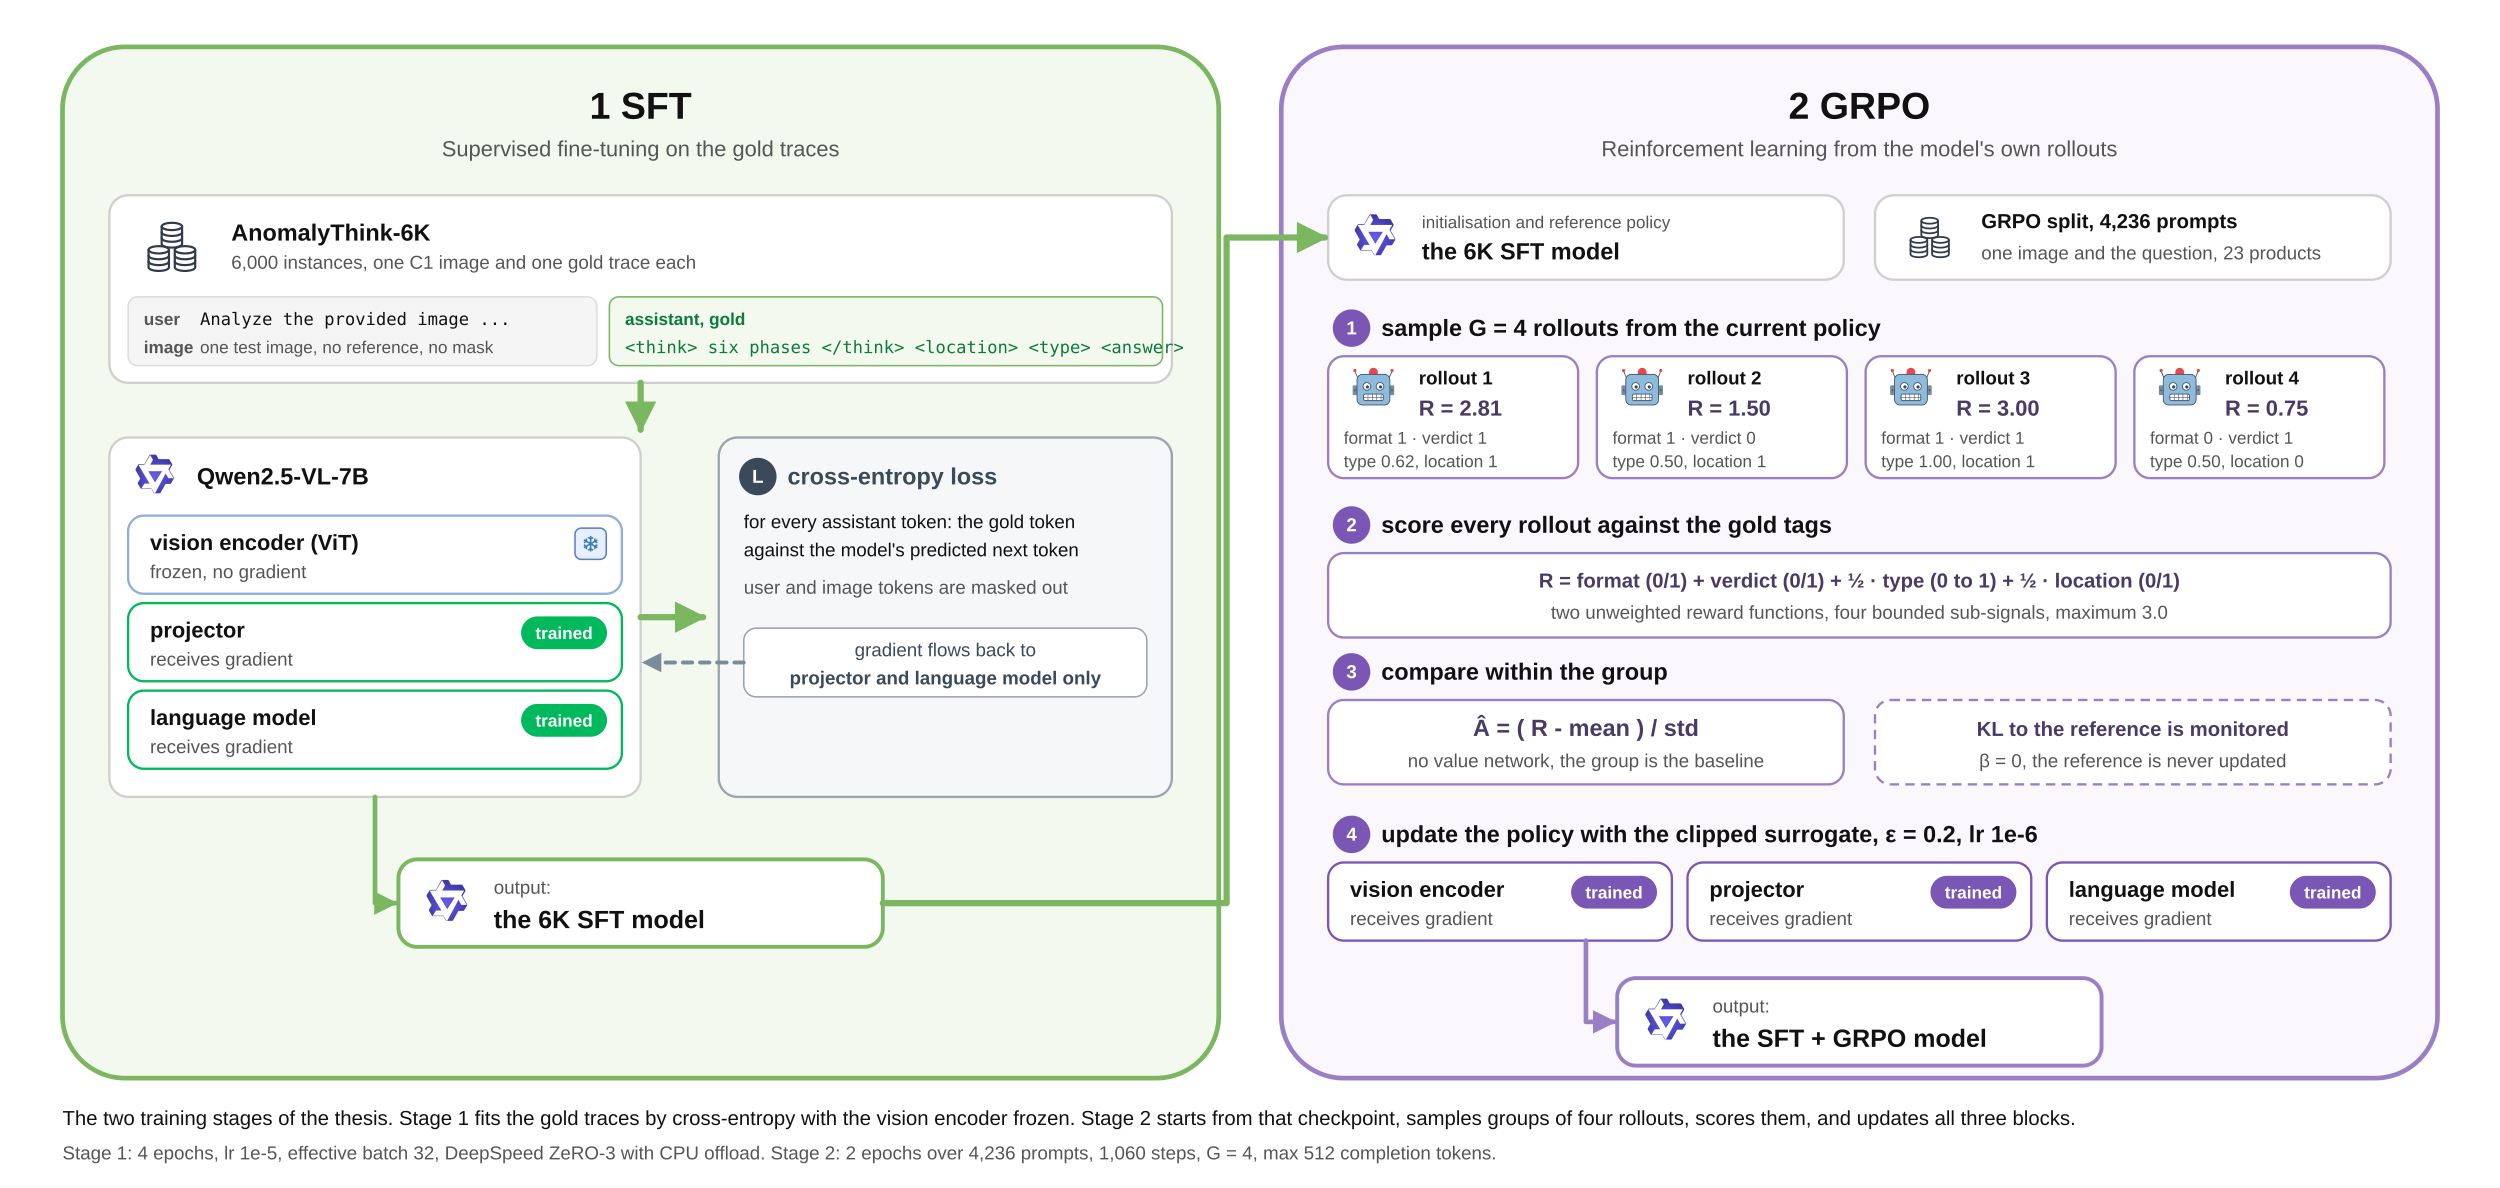
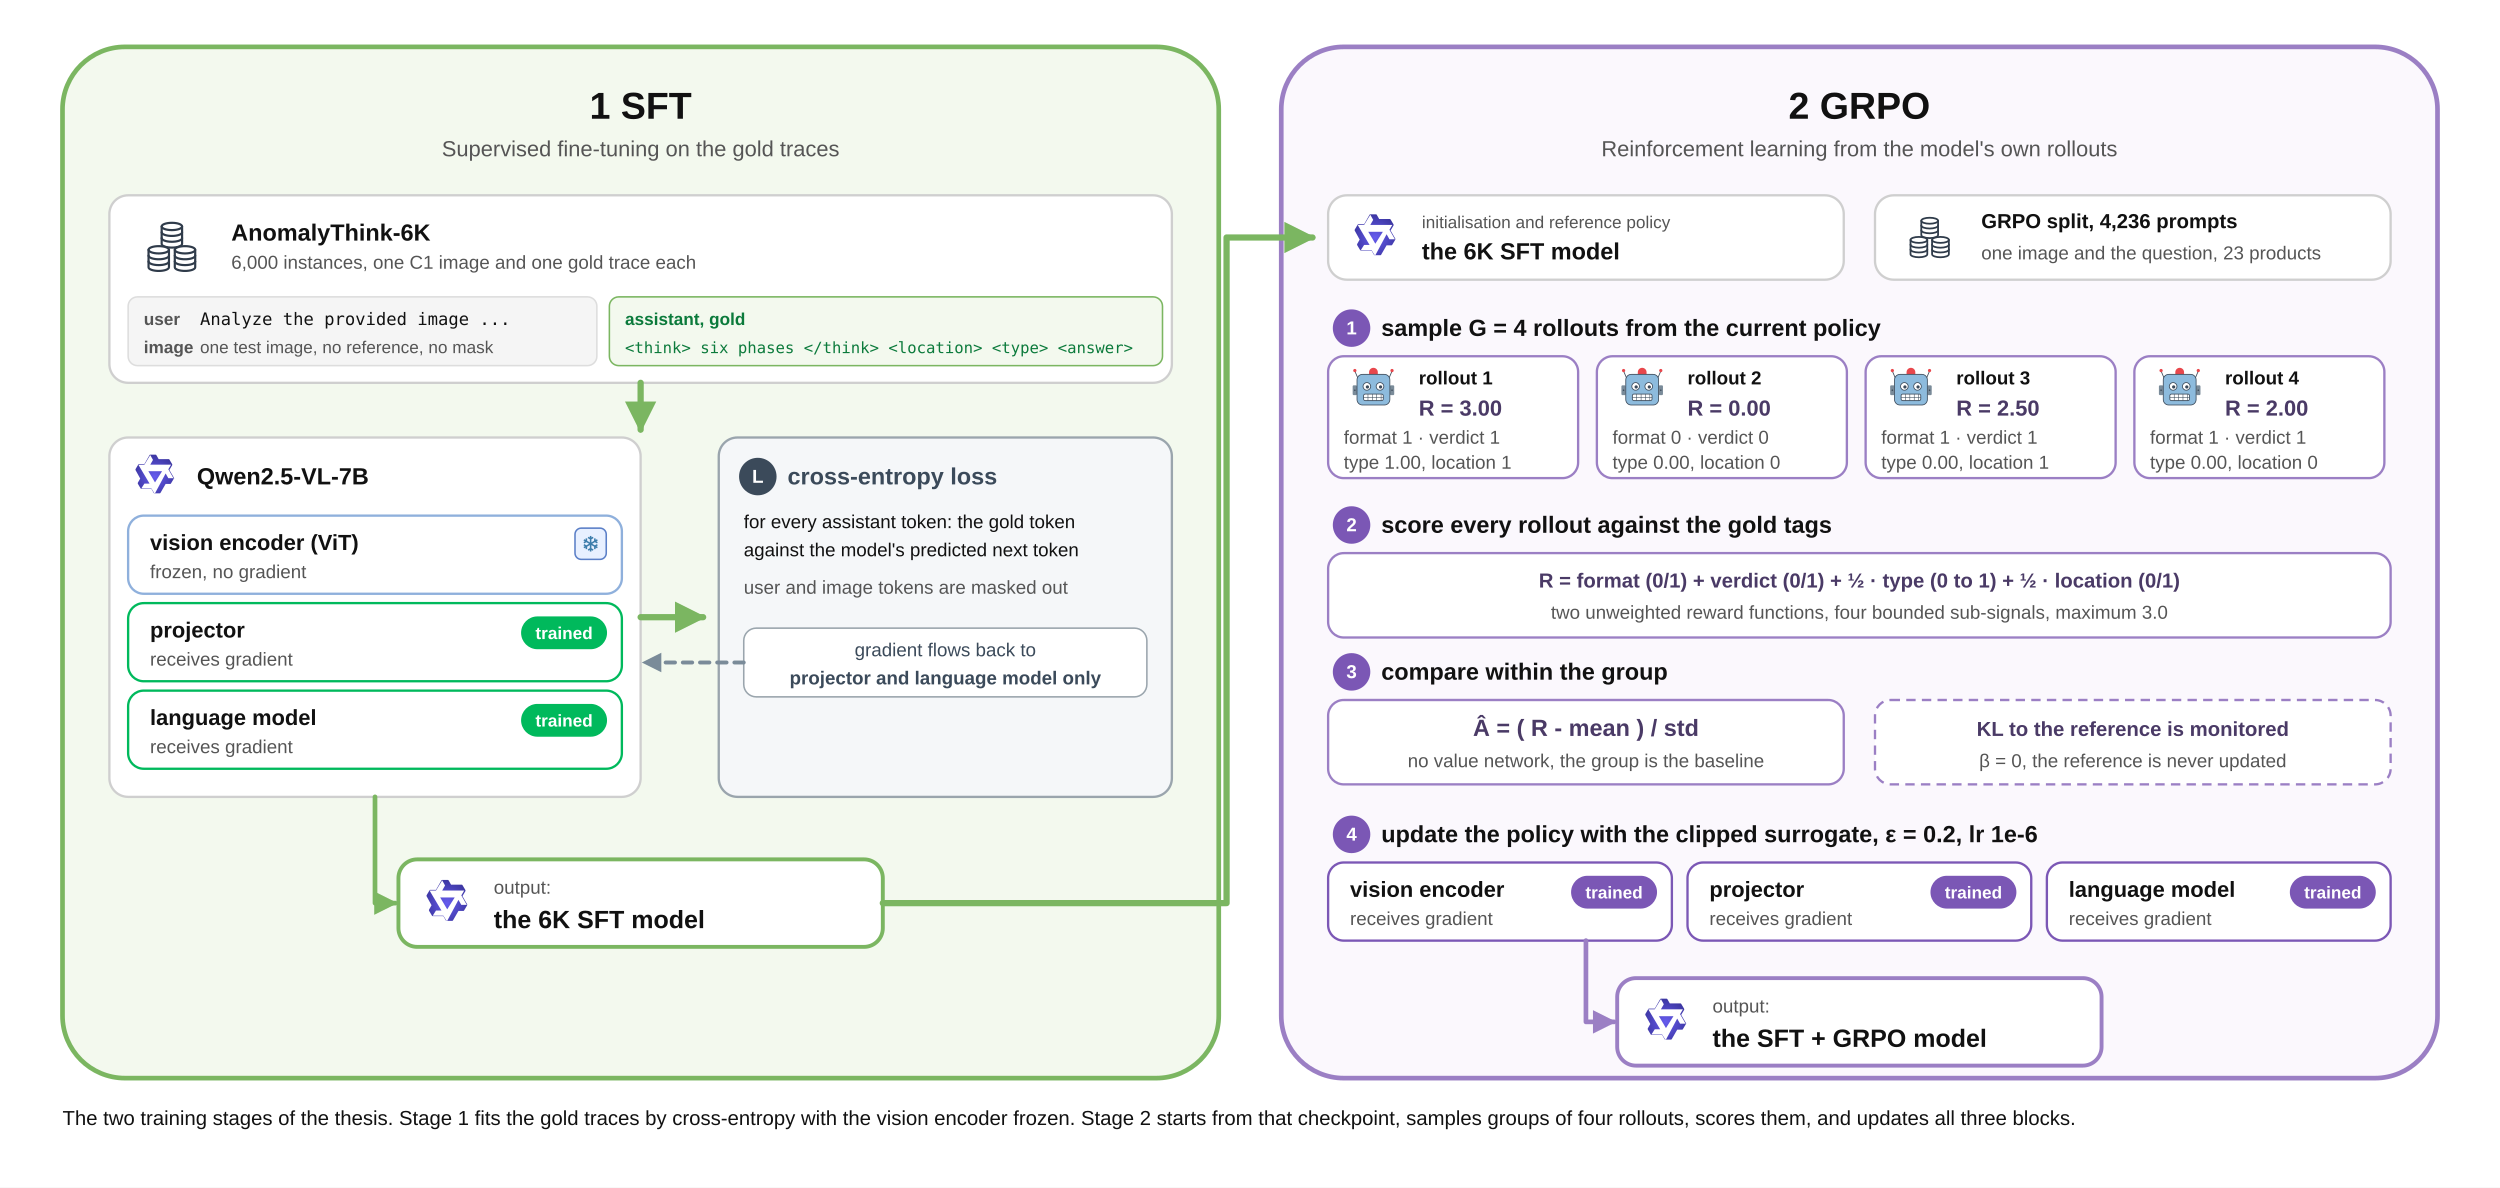
<svg xmlns="http://www.w3.org/2000/svg" width="1600" height="760" viewBox="0 0 1600 760" font-family="Verdana, Geneva, Arial, sans-serif">
  <defs>
    <symbol id="snow" viewBox="0 0 12 12">
      <path style="fill:none;stroke:#3d7dab;stroke-width:1;stroke-linecap:butt;stroke-linejoin:miter;stroke-miterlimit:10;stroke-dasharray:none;stroke-opacity:1" d="m10.33 5.377-1.625-.939V2.562M1.67 6.623l1.625.939v1.876m4.33-7.5L6 2.877l-1.625-.939m0 8.124L6 9.123l1.625.939M10.33 3.5l-1.625.938L1.67 8.5m1.625-5.938v1.876l-1.625.939m7.035 4.061V7.562l1.625-.939M6 1v10M1.67 3.5l1.625.938L10.33 8.5" />
    </symbol>
    <symbol id="gemini" viewBox="0 0 65 65">
      <mask id="gem1_maskme" style="mask-type:alpha" maskUnits="userSpaceOnUse" x="0" y="0" width="65" height="65">
        <path d="M32.447 0c.68 0 1.273.465 1.439 1.125a38.904 38.904 0 001.999 5.905c2.152 5 5.105 9.376 8.854 13.125 3.751 3.75 8.126 6.703 13.125 8.855a38.98 38.98 0 005.906 1.999c.66.166 1.124.758 1.124 1.438 0 .68-.464 1.273-1.125 1.439a38.902 38.902 0 00-5.905 1.999c-5 2.152-9.375 5.105-13.125 8.854-3.749 3.751-6.702 8.126-8.854 13.125a38.973 38.973 0 00-2 5.906 1.485 1.485 0 01-1.438 1.124c-.68 0-1.272-.464-1.438-1.125a38.913 38.913 0 00-2-5.905c-2.151-5-5.103-9.375-8.854-13.125-3.75-3.749-8.125-6.702-13.125-8.854a38.973 38.973 0 00-5.905-2A1.485 1.485 0 010 32.448c0-.68.465-1.272 1.125-1.438a38.903 38.903 0 005.905-2c5-2.151 9.376-5.104 13.125-8.854 3.75-3.749 6.703-8.125 8.855-13.125a38.972 38.972 0 001.999-5.905A1.485 1.485 0 0132.447 0z" fill="#000" />
        <path d="M32.447 0c.68 0 1.273.465 1.439 1.125a38.904 38.904 0 001.999 5.905c2.152 5 5.105 9.376 8.854 13.125 3.751 3.75 8.126 6.703 13.125 8.855a38.98 38.98 0 005.906 1.999c.66.166 1.124.758 1.124 1.438 0 .68-.464 1.273-1.125 1.439a38.902 38.902 0 00-5.905 1.999c-5 2.152-9.375 5.105-13.125 8.854-3.749 3.751-6.702 8.126-8.854 13.125a38.973 38.973 0 00-2 5.906 1.485 1.485 0 01-1.438 1.124c-.68 0-1.272-.464-1.438-1.125a38.913 38.913 0 00-2-5.905c-2.151-5-5.103-9.375-8.854-13.125-3.75-3.749-8.125-6.702-13.125-8.854a38.973 38.973 0 00-5.905-2A1.485 1.485 0 010 32.448c0-.68.465-1.272 1.125-1.438a38.903 38.903 0 005.905-2c5-2.151 9.376-5.104 13.125-8.854 3.75-3.749 6.703-8.125 8.855-13.125a38.972 38.972 0 001.999-5.905A1.485 1.485 0 0132.447 0z" fill="url(#gem1_prefix__paint0_linear_2001_67)" />
      </mask>
      <g mask="url(#gem1_maskme)">
        <g filter="url(#gem1_prefix__filter0_f_2001_67)">
          <path d="M-5.859 50.734c7.498 2.663 16.116-2.33 19.249-11.152 3.133-8.821-.406-18.131-7.904-20.794-7.498-2.663-16.116 2.33-19.25 11.151-3.132 8.822.407 18.132 7.905 20.795z" fill="#FFE432" />
        </g>
        <g filter="url(#gem1_prefix__filter1_f_2001_67)">
          <path d="M27.433 21.649c10.3 0 18.651-8.535 18.651-19.062 0-10.528-8.35-19.062-18.651-19.062S8.78-7.94 8.78 2.587c0 10.527 8.35 19.062 18.652 19.062z" fill="#FC413D" />
        </g>
        <g filter="url(#gem1_prefix__filter2_f_2001_67)">
          <path d="M20.184 82.608c10.753-.525 18.918-12.244 18.237-26.174-.68-13.93-9.95-24.797-20.703-24.271C6.965 32.689-1.2 44.407-.519 58.337c.681 13.93 9.95 24.797 20.703 24.271z" fill="#00B95C" />
        </g>
        <g filter="url(#gem1_prefix__filter3_f_2001_67)">
          <path d="M20.184 82.608c10.753-.525 18.918-12.244 18.237-26.174-.68-13.93-9.95-24.797-20.703-24.271C6.965 32.689-1.2 44.407-.519 58.337c.681 13.93 9.95 24.797 20.703 24.271z" fill="#00B95C" />
        </g>
        <g filter="url(#gem1_prefix__filter4_f_2001_67)">
          <path d="M30.954 74.181c9.014-5.485 11.427-17.976 5.389-27.9-6.038-9.925-18.241-13.524-27.256-8.04-9.015 5.486-11.428 17.977-5.39 27.902 6.04 9.924 18.242 13.523 27.257 8.038z" fill="#00B95C" />
        </g>
        <g filter="url(#gem1_prefix__filter5_f_2001_67)">
          <path d="M67.391 42.993c10.132 0 18.346-7.91 18.346-17.666 0-9.757-8.214-17.667-18.346-17.667s-18.346 7.91-18.346 17.667c0 9.757 8.214 17.666 18.346 17.666z" fill="#3186FF" />
        </g>
        <g filter="url(#gem1_prefix__filter6_f_2001_67)">
          <path d="M-13.065 40.944c9.33 7.094 22.959 4.869 30.442-4.972 7.483-9.84 5.987-23.569-3.343-30.663C4.704-1.786-8.924.439-16.408 10.28c-7.483 9.84-5.986 23.57 3.343 30.664z" fill="#FBBC04" />
        </g>
        <g filter="url(#gem1_prefix__filter7_f_2001_67)">
          <path d="M34.74 51.43c11.135 7.656 25.896 5.524 32.968-4.764 7.073-10.287 3.779-24.832-7.357-32.488C49.215 6.52 34.455 8.654 27.382 18.94c-7.072 10.288-3.779 24.833 7.357 32.49z" fill="#3186FF" />
        </g>
        <g filter="url(#gem1_prefix__filter8_f_2001_67)">
          <path d="M54.984-2.336c2.833 3.852-.808 11.34-8.131 16.727-7.324 5.387-15.557 6.631-18.39 2.78-2.833-3.853.807-11.342 8.13-16.728 7.324-5.387 15.558-6.631 18.39-2.78z" fill="#749BFF" />
        </g>
        <g filter="url(#gem1_prefix__filter9_f_2001_67)">
          <path d="M31.727 16.104C43.053 5.598 46.94-8.626 40.41-15.666c-6.53-7.04-21.006-4.232-32.332 6.274s-15.214 24.73-8.683 31.77c6.53 7.04 21.006 4.232 32.332-6.274z" fill="#FC413D" />
        </g>
        <g filter="url(#gem1_prefix__filter10_f_2001_67)">
          <path d="M8.51 53.838c6.732 4.818 14.46 5.55 17.262 1.636 2.802-3.915-.384-10.994-7.116-15.812-6.731-4.818-14.46-5.55-17.261-1.636-2.802 3.915.383 10.994 7.115 15.812z" fill="#FFEE48" />
        </g>
      </g>
      <defs>
        <filter id="gem1_prefix__filter0_f_2001_67" x="-19.824" y="13.152" width="39.274" height="43.217" filterUnits="userSpaceOnUse" color-interpolation-filters="sRGB">
          <feFlood flood-opacity="0" result="BackgroundImageFix" />
          <feBlend in="SourceGraphic" in2="BackgroundImageFix" result="shape" />
          <feGaussianBlur stdDeviation="2.46" result="effect1_foregroundBlur_2001_67" />
        </filter>
        <filter id="gem1_prefix__filter1_f_2001_67" x="-15.001" y="-40.257" width="84.868" height="85.688" filterUnits="userSpaceOnUse" color-interpolation-filters="sRGB">
          <feFlood flood-opacity="0" result="BackgroundImageFix" />
          <feBlend in="SourceGraphic" in2="BackgroundImageFix" result="shape" />
          <feGaussianBlur stdDeviation="11.891" result="effect1_foregroundBlur_2001_67" />
        </filter>
        <filter id="gem1_prefix__filter2_f_2001_67" x="-20.776" y="11.927" width="79.454" height="90.916" filterUnits="userSpaceOnUse" color-interpolation-filters="sRGB">
          <feFlood flood-opacity="0" result="BackgroundImageFix" />
          <feBlend in="SourceGraphic" in2="BackgroundImageFix" result="shape" />
          <feGaussianBlur stdDeviation="10.109" result="effect1_foregroundBlur_2001_67" />
        </filter>
        <filter id="gem1_prefix__filter3_f_2001_67" x="-20.776" y="11.927" width="79.454" height="90.916" filterUnits="userSpaceOnUse" color-interpolation-filters="sRGB">
          <feFlood flood-opacity="0" result="BackgroundImageFix" />
          <feBlend in="SourceGraphic" in2="BackgroundImageFix" result="shape" />
          <feGaussianBlur stdDeviation="10.109" result="effect1_foregroundBlur_2001_67" />
        </filter>
        <filter id="gem1_prefix__filter4_f_2001_67" x="-19.845" y="15.459" width="79.731" height="81.505" filterUnits="userSpaceOnUse" color-interpolation-filters="sRGB">
          <feFlood flood-opacity="0" result="BackgroundImageFix" />
          <feBlend in="SourceGraphic" in2="BackgroundImageFix" result="shape" />
          <feGaussianBlur stdDeviation="10.109" result="effect1_foregroundBlur_2001_67" />
        </filter>
        <filter id="gem1_prefix__filter5_f_2001_67" x="29.832" y="-11.552" width="75.117" height="73.758" filterUnits="userSpaceOnUse" color-interpolation-filters="sRGB">
          <feFlood flood-opacity="0" result="BackgroundImageFix" />
          <feBlend in="SourceGraphic" in2="BackgroundImageFix" result="shape" />
          <feGaussianBlur stdDeviation="9.606" result="effect1_foregroundBlur_2001_67" />
        </filter>
        <filter id="gem1_prefix__filter6_f_2001_67" x="-38.583" y="-16.253" width="78.135" height="78.758" filterUnits="userSpaceOnUse" color-interpolation-filters="sRGB">
          <feFlood flood-opacity="0" result="BackgroundImageFix" />
          <feBlend in="SourceGraphic" in2="BackgroundImageFix" result="shape" />
          <feGaussianBlur stdDeviation="8.706" result="effect1_foregroundBlur_2001_67" />
        </filter>
        <filter id="gem1_prefix__filter7_f_2001_67" x="8.107" y="-5.966" width="78.877" height="77.539" filterUnits="userSpaceOnUse" color-interpolation-filters="sRGB">
          <feFlood flood-opacity="0" result="BackgroundImageFix" />
          <feBlend in="SourceGraphic" in2="BackgroundImageFix" result="shape" />
          <feGaussianBlur stdDeviation="7.775" result="effect1_foregroundBlur_2001_67" />
        </filter>
        <filter id="gem1_prefix__filter8_f_2001_67" x="13.587" y="-18.488" width="56.272" height="51.81" filterUnits="userSpaceOnUse" color-interpolation-filters="sRGB">
          <feFlood flood-opacity="0" result="BackgroundImageFix" />
          <feBlend in="SourceGraphic" in2="BackgroundImageFix" result="shape" />
          <feGaussianBlur stdDeviation="6.957" result="effect1_foregroundBlur_2001_67" />
        </filter>
        <filter id="gem1_prefix__filter9_f_2001_67" x="-15.526" y="-31.297" width="70.856" height="69.306" filterUnits="userSpaceOnUse" color-interpolation-filters="sRGB">
          <feFlood flood-opacity="0" result="BackgroundImageFix" />
          <feBlend in="SourceGraphic" in2="BackgroundImageFix" result="shape" />
          <feGaussianBlur stdDeviation="5.876" result="effect1_foregroundBlur_2001_67" />
        </filter>
        <filter id="gem1_prefix__filter10_f_2001_67" x="-14.168" y="20.964" width="55.501" height="51.571" filterUnits="userSpaceOnUse" color-interpolation-filters="sRGB">
          <feFlood flood-opacity="0" result="BackgroundImageFix" />
          <feBlend in="SourceGraphic" in2="BackgroundImageFix" result="shape" />
          <feGaussianBlur stdDeviation="7.273" result="effect1_foregroundBlur_2001_67" />
        </filter>
        <linearGradient id="gem1_prefix__paint0_linear_2001_67" x1="18.447" y1="43.42" x2="52.153" y2="15.004" gradientUnits="userSpaceOnUse">
          <stop stop-color="#4893FC" />
          <stop offset=".27" stop-color="#4893FC" />
          <stop offset=".777" stop-color="#969DFF" />
          <stop offset="1" stop-color="#BD99FE" />
        </linearGradient>
      </defs>
    </symbol>
    <symbol id="qwen" viewBox="0 0 200 200">
      <path d="M174.82 108.75L155.38 75L165.64 57.75C166.46 56.31 166.46 54.53 165.64 53.09L155.38 35.84C154.86 34.91 153.87 34.33 152.78 34.33H114.88L106.14 19.03C105.62 18.1 104.63 17.52 103.54 17.52H83.3C82.21 17.52 81.22 18.1 80.7 19.03L61.26 52.77H41.02C39.93 52.77 38.94 53.35 38.42 54.28L28.16 71.53C27.34 72.97 27.34 74.75 28.16 76.19L45.52 107.5L36.78 122.8C35.96 124.24 35.96 126.02 36.78 127.46L47.04 144.71C47.56 145.64 48.55 146.22 49.64 146.22H87.54L96.28 161.52C96.8 162.45 97.79 163.03 98.88 163.03H119.12C120.21 163.03 121.2 162.45 121.72 161.52L141.16 127.78H158.52C159.61 127.78 160.6 127.2 161.12 126.27L171.38 109.02C172.2 107.58 172.2 105.8 171.38 104.36L174.82 108.75Z" fill="url(#qwen_paint0_radial)" />
      <path d="M119.12 163.03H98.88L87.54 144.71H49.64L61.26 126.39H80.7L38.42 55.29H61.26L83.3 19.03L93.56 37.35L83.3 55.29H161.58L151.32 72.54L170.76 106.28H151.32L141.16 88.34L101.18 163.03H119.12Z" fill="white" />
      <path d="M127.86 79.83H76.14L101.18 122.11L127.86 79.83Z" fill="url(#qwen_paint1_radial)" />
      <defs>
        <radialGradient id="qwen_paint0_radial" cx="0" cy="0" r="1" gradientUnits="userSpaceOnUse" gradientTransform="translate(100 100) rotate(90) scale(100)">
          <stop stop-color="#665CEE" />
          <stop offset="1" stop-color="#332E91" />
        </radialGradient>
        <radialGradient id="qwen_paint1_radial" cx="0" cy="0" r="1" gradientUnits="userSpaceOnUse" gradientTransform="translate(100 100) rotate(90) scale(100)">
          <stop stop-color="#665CEE" />
          <stop offset="1" stop-color="#332E91" />
        </radialGradient>
      </defs>
    </symbol>
    <symbol id="db" viewBox="0 0 120 80">
      <defs>
        <g id="db1_db" fill="none" stroke="#2f3b4a" stroke-width="3" stroke-linecap="round">
          <ellipse cx="0" cy="-12" rx="14" ry="5" fill="#ffffff" />
          <path d="M-14 -12 v24 a14 5 0 0 0 28 0 v-24" />
          <path d="M-14 -4 a14 5 0 0 0 28 0" />
          <path d="M-14 4 a14 5 0 0 0 28 0" />
        </g>
      </defs>
      <use href="#db1_db" x="60" y="24" />
      <use href="#db1_db" x="42" y="56" />
      <use href="#db1_db" x="78" y="56" />
    </symbol>
    <symbol id="robot" viewBox="0 0 120 80">
      <line x1="32" y1="24" x2="26" y2="10" stroke="#3b4a5a" stroke-width="1.5" />
      <line x1="88" y1="24" x2="94" y2="10" stroke="#3b4a5a" stroke-width="1.5" />
      <circle cx="26" cy="9" r="3" fill="#e8474c" />
      <circle cx="94" cy="9" r="3" fill="#e8474c" />
      <path d="M52 16 h16 v-4 a8 8 0 0 0 -16 0 z" fill="#e8474c" />
      <rect x="22" y="36" width="8" height="18" rx="2" fill="#7a8b99" />
      <rect x="90" y="36" width="8" height="18" rx="2" fill="#7a8b99" />
      <circle cx="26" cy="45" r="1.5" fill="#3b4a5a" />
      <circle cx="94" cy="45" r="1.5" fill="#3b4a5a" />
      <rect x="30" y="16" width="60" height="56" rx="10" fill="#8dbbdd" stroke="#3b4a5a" stroke-width="1.5" />
      <circle cx="48" cy="38" r="7" fill="#fff" stroke="#3b4a5a" stroke-width="1.5" />
      <circle cx="72" cy="38" r="7" fill="#fff" stroke="#3b4a5a" stroke-width="1.5" />
      <circle cx="49" cy="39" r="3" fill="#3b4a5a" />
      <circle cx="73" cy="39" r="3" fill="#3b4a5a" />
      <rect x="42" y="52" width="36" height="12" rx="3" fill="#fff" stroke="#3b4a5a" stroke-width="1.5" />
      <line x1="42" y1="58" x2="78" y2="58" stroke="#3b4a5a" stroke-width="1" />
      <line x1="50" y1="52" x2="50" y2="64" stroke="#3b4a5a" stroke-width="1" />
      <line x1="58" y1="52" x2="58" y2="64" stroke="#3b4a5a" stroke-width="1" />
      <line x1="66" y1="52" x2="66" y2="64" stroke="#3b4a5a" stroke-width="1" />
      <line x1="74" y1="52" x2="74" y2="64" stroke="#3b4a5a" stroke-width="1" />
    </symbol>
    <marker id="arrBlue" viewBox="0 0 10 10" refX="9" refY="5" markerWidth="5" markerHeight="5" orient="auto">
      <path d="M0 0L10 5L0 10z" fill="#5B7FC7" />
    </marker>
    <marker id="arrGreen" viewBox="0 0 10 10" refX="9" refY="5" markerWidth="5" markerHeight="5" orient="auto">
      <path d="M0 0L10 5L0 10z" fill="#7BB661" />
    </marker>
    <marker id="arrPurple" viewBox="0 0 10 10" refX="9" refY="5" markerWidth="5" markerHeight="5" orient="auto">
      <path d="M0 0L10 5L0 10z" fill="#9B7FC4" />
    </marker>
    <marker id="arrOrange" viewBox="0 0 10 10" refX="9" refY="5" markerWidth="5" markerHeight="5" orient="auto">
      <path d="M0 0L10 5L0 10z" fill="#E0925A" />
    </marker>
    <marker id="arrCoral" viewBox="0 0 10 10" refX="9" refY="5" markerWidth="5" markerHeight="5" orient="auto">
      <path d="M0 0L10 5L0 10z" fill="#7a8b99" />
    </marker>
  </defs>
  <rect width="1600" height="760" fill="#fff" />
  <rect x="40" y="30" width="740" height="660" rx="40" fill="#F3F9EE" stroke="#7BB661" stroke-width="3" />
  <text x="410.0" y="76" text-anchor="middle" font-size="24" fill="#111" font-weight="bold">1  SFT</text>
  <text x="410.0" y="100" text-anchor="middle" font-size="14" fill="#555">Supervised fine-tuning on the gold traces</text>
  <rect x="70" y="125" width="680" height="120" rx="12" fill="#fff" stroke="#CFCFCF" stroke-width="1.5" />
  <use href="#db" x="82" y="134" width="56" height="48" />
  <text x="148" y="154" text-anchor="start" font-size="15" fill="#111" font-weight="bold">AnomalyThink-6K</text>
  <text x="148" y="172" text-anchor="start" font-size="12" fill="#555">6,000 instances, one C1 image and one gold trace each</text>
  <rect x="82" y="190" width="300" height="44" rx="6" fill="#F5F5F5" stroke="#DDDDDD" stroke-width="1" />
  <text x="92" y="208" text-anchor="start" font-size="11" fill="#555" font-weight="bold">user</text>
  <text x="128" y="208" text-anchor="start" font-size="11" fill="#111" font-family="Consolas, DejaVu Sans Mono, monospace">Analyze the provided image ...</text>
  <text x="92" y="226" text-anchor="start" font-size="11" fill="#555" font-weight="bold">image</text>
  <text x="128" y="226" text-anchor="start" font-size="11" fill="#555">one test image, no reference, no mask</text>
  <rect x="390" y="190" width="354" height="44" rx="6" fill="#F3F9EE" stroke="#7BB661" stroke-width="1" />
  <text x="400" y="208" text-anchor="start" font-size="11" fill="#0b7a3b" font-weight="bold">assistant, gold</text>
-   <text x="400" y="226" text-anchor="start" font-size="11" fill="#0b7a3b" font-family="Consolas, DejaVu Sans Mono, monospace">&lt;think&gt; six phases &lt;/think&gt; &lt;location&gt; &lt;type&gt; &lt;answer&gt;</text>
+   <text x="400" y="226" text-anchor="start" font-size="10" fill="#0b7a3b" font-family="Consolas, DejaVu Sans Mono, monospace">&lt;think&gt; six phases &lt;/think&gt; &lt;location&gt; &lt;type&gt; &lt;answer&gt;</text>
  <path d="M410 245 L410 275" fill="none" stroke="#7BB661" stroke-width="4" stroke-linecap="round" stroke-linejoin="round" marker-end="url(#arrGreen)" />
  <rect x="70" y="280" width="340" height="230" rx="12" fill="#fff" stroke="#CFCFCF" stroke-width="1.5" />
  <use href="#qwen" x="82" y="288" width="34" height="34" />
  <text x="126" y="310" text-anchor="start" font-size="15" fill="#111" font-weight="bold">Qwen2.5-VL-7B</text>
  <rect x="82" y="330" width="316" height="50" rx="10" fill="#fff" stroke="#8fb0dc" stroke-width="1.5" />
  <text x="96" y="352" text-anchor="start" font-size="14" fill="#111" font-weight="bold">vision encoder (ViT)</text>
  <rect x="368" y="338" width="20" height="20" rx="4" fill="#E8F0FF" stroke="#5B7FC7" stroke-width="1" />
  <use href="#snow" x="372" y="342" width="12" height="12" />
  <text x="96" y="370" text-anchor="start" font-size="12" fill="#555">frozen, no gradient</text>
  <rect x="82" y="386" width="316" height="50" rx="10" fill="#fff" stroke="#00B95C" stroke-width="1.5" />
  <text x="96" y="408" text-anchor="start" font-size="14" fill="#111" font-weight="bold">projector</text>
  <rect x="334" y="395" width="54" height="20" rx="10" fill="#00B95C" stroke="#00B95C" stroke-width="1" />
  <text x="361.0" y="409" text-anchor="middle" font-size="11" fill="#fff" font-weight="bold">trained</text>
  <text x="96" y="426" text-anchor="start" font-size="12" fill="#555">receives gradient</text>
  <rect x="82" y="442" width="316" height="50" rx="10" fill="#fff" stroke="#00B95C" stroke-width="1.5" />
  <text x="96" y="464" text-anchor="start" font-size="14" fill="#111" font-weight="bold">language model</text>
  <rect x="334" y="451" width="54" height="20" rx="10" fill="#00B95C" stroke="#00B95C" stroke-width="1" />
  <text x="361.0" y="465" text-anchor="middle" font-size="11" fill="#fff" font-weight="bold">trained</text>
  <text x="96" y="482" text-anchor="start" font-size="12" fill="#555">receives gradient</text>
  <path d="M410 395 L450 395" fill="none" stroke="#7BB661" stroke-width="4" stroke-linecap="round" stroke-linejoin="round" marker-end="url(#arrGreen)" />
  <rect x="460" y="280" width="290" height="230" rx="12" fill="#F5F7F9" stroke="#9aa5ad" stroke-width="1.5" />
  <circle cx="485" cy="305" r="12" fill="#3b4a5a" />
  <text x="485" y="309" text-anchor="middle" font-size="12" fill="#fff" font-weight="bold">L</text>
  <text x="504" y="310" text-anchor="start" font-size="15" fill="#3b4a5a" font-weight="bold">cross-entropy loss</text>
  <text x="476" y="338" text-anchor="start" font-size="12" fill="#111">for every assistant token: the gold token</text>
  <text x="476" y="356" text-anchor="start" font-size="12" fill="#111">against the model's predicted next token</text>
  <text x="476" y="380" text-anchor="start" font-size="12" fill="#555">user and image tokens are masked out</text>
  <rect x="476" y="402" width="258" height="44" rx="8" fill="#fff" stroke="#9aa5ad" stroke-width="1" />
  <text x="605" y="420" text-anchor="middle" font-size="12" fill="#3b4a5a">gradient flows back to</text>
  <text x="605" y="438" text-anchor="middle" font-size="12" fill="#3b4a5a" font-weight="bold">projector and language model only</text>
  <path d="M476 424 L412 424" fill="none" stroke="#7a8b99" stroke-width="2.5" stroke-linecap="round" stroke-linejoin="round" stroke-dasharray="6 5" marker-end="url(#arrCoral)" />
  <rect x="255" y="550" width="310" height="56" rx="12" fill="#fff" stroke="#7BB661" stroke-width="2.5" />
  <use href="#qwen" x="268" y="560" width="36" height="36" />
  <text x="316" y="572" text-anchor="start" font-size="12" fill="#555">output:</text>
  <text x="316" y="594" text-anchor="start" font-size="16" fill="#111" font-weight="bold">the 6K SFT model</text>
  <path d="M240 510 L240 578 L253 578" fill="none" stroke="#7BB661" stroke-width="3" stroke-linecap="round" stroke-linejoin="round" marker-end="url(#arrGreen)" />
  <rect x="820" y="30" width="740" height="660" rx="40" fill="#FBF8FD" stroke="#9B7FC4" stroke-width="3" />
  <text x="1190.0" y="76" text-anchor="middle" font-size="24" fill="#111" font-weight="bold">2  GRPO</text>
  <text x="1190.0" y="100" text-anchor="middle" font-size="14" fill="#555">Reinforcement learning from the model's own rollouts</text>
  <rect x="850" y="125" width="330" height="54" rx="12" fill="#fff" stroke="#CFCFCF" stroke-width="1.5" />
  <use href="#qwen" x="862" y="134" width="36" height="36" />
  <text x="910" y="146" text-anchor="start" font-size="11" fill="#555">initialisation and reference policy</text>
  <text x="910" y="166" text-anchor="start" font-size="15" fill="#111" font-weight="bold">the 6K SFT model</text>
  <rect x="1200" y="125" width="330" height="54" rx="12" fill="#fff" stroke="#CFCFCF" stroke-width="1.5" />
  <use href="#db" x="1212" y="132" width="46" height="40" />
  <text x="1268" y="146" text-anchor="start" font-size="13" fill="#111" font-weight="bold">GRPO split, 4,236 prompts</text>
  <text x="1268" y="166" text-anchor="start" font-size="12" fill="#555">one image and the question, 23 products</text>
  <circle cx="865" cy="210" r="12" fill="#7B57B5" />
  <text x="865" y="214" text-anchor="middle" font-size="12" fill="#fff" font-weight="bold">1</text>
  <text x="884" y="215" text-anchor="start" font-size="15" fill="#111" font-weight="bold">sample G = 4 rollouts from the current policy</text>
  <rect x="850" y="228" width="160" height="78" rx="10" fill="#fff" stroke="#9B7FC4" stroke-width="1.5" />
  <use href="#robot" x="858" y="234" width="42" height="28" />
  <text x="908" y="246" text-anchor="start" font-size="12" fill="#111" font-weight="bold">rollout 1</text>
-   <text x="908" y="266" text-anchor="start" font-size="14" fill="#4a3a66" font-weight="bold">R = 2.81</text>
-   <text x="860" y="284" text-anchor="start" font-size="11" fill="#555">format 1 · verdict 1</text>
-   <text x="860" y="299" text-anchor="start" font-size="11" fill="#555">type 0.62, location 1</text>
+   <text x="908" y="266" text-anchor="start" font-size="14" fill="#4a3a66" font-weight="bold">R = 3.00</text>
+   <text x="860" y="284" text-anchor="start" font-size="12" fill="#555">format 1 · verdict 1</text>
+   <text x="860" y="300" text-anchor="start" font-size="12" fill="#555">type 1.00, location 1</text>
  <rect x="1022" y="228" width="160" height="78" rx="10" fill="#fff" stroke="#9B7FC4" stroke-width="1.5" />
  <use href="#robot" x="1030" y="234" width="42" height="28" />
  <text x="1080" y="246" text-anchor="start" font-size="12" fill="#111" font-weight="bold">rollout 2</text>
-   <text x="1080" y="266" text-anchor="start" font-size="14" fill="#4a3a66" font-weight="bold">R = 1.50</text>
-   <text x="1032" y="284" text-anchor="start" font-size="11" fill="#555">format 1 · verdict 0</text>
-   <text x="1032" y="299" text-anchor="start" font-size="11" fill="#555">type 0.50, location 1</text>
+   <text x="1080" y="266" text-anchor="start" font-size="14" fill="#4a3a66" font-weight="bold">R = 0.00</text>
+   <text x="1032" y="284" text-anchor="start" font-size="12" fill="#555">format 0 · verdict 0</text>
+   <text x="1032" y="300" text-anchor="start" font-size="12" fill="#555">type 0.00, location 0</text>
  <rect x="1194" y="228" width="160" height="78" rx="10" fill="#fff" stroke="#9B7FC4" stroke-width="1.5" />
  <use href="#robot" x="1202" y="234" width="42" height="28" />
  <text x="1252" y="246" text-anchor="start" font-size="12" fill="#111" font-weight="bold">rollout 3</text>
-   <text x="1252" y="266" text-anchor="start" font-size="14" fill="#4a3a66" font-weight="bold">R = 3.00</text>
-   <text x="1204" y="284" text-anchor="start" font-size="11" fill="#555">format 1 · verdict 1</text>
-   <text x="1204" y="299" text-anchor="start" font-size="11" fill="#555">type 1.00, location 1</text>
+   <text x="1252" y="266" text-anchor="start" font-size="14" fill="#4a3a66" font-weight="bold">R = 2.50</text>
+   <text x="1204" y="284" text-anchor="start" font-size="12" fill="#555">format 1 · verdict 1</text>
+   <text x="1204" y="300" text-anchor="start" font-size="12" fill="#555">type 0.00, location 1</text>
  <rect x="1366" y="228" width="160" height="78" rx="10" fill="#fff" stroke="#9B7FC4" stroke-width="1.5" />
  <use href="#robot" x="1374" y="234" width="42" height="28" />
  <text x="1424" y="246" text-anchor="start" font-size="12" fill="#111" font-weight="bold">rollout 4</text>
-   <text x="1424" y="266" text-anchor="start" font-size="14" fill="#4a3a66" font-weight="bold">R = 0.75</text>
-   <text x="1376" y="284" text-anchor="start" font-size="11" fill="#555">format 0 · verdict 1</text>
-   <text x="1376" y="299" text-anchor="start" font-size="11" fill="#555">type 0.50, location 0</text>
+   <text x="1424" y="266" text-anchor="start" font-size="14" fill="#4a3a66" font-weight="bold">R = 2.00</text>
+   <text x="1376" y="284" text-anchor="start" font-size="12" fill="#555">format 1 · verdict 1</text>
+   <text x="1376" y="300" text-anchor="start" font-size="12" fill="#555">type 0.00, location 0</text>
  <circle cx="865" cy="336" r="12" fill="#7B57B5" />
  <text x="865" y="340" text-anchor="middle" font-size="12" fill="#fff" font-weight="bold">2</text>
  <text x="884" y="341" text-anchor="start" font-size="15" fill="#111" font-weight="bold">score every rollout against the gold tags</text>
  <rect x="850" y="354" width="680" height="54" rx="10" fill="#fff" stroke="#9B7FC4" stroke-width="1.5" />
  <text x="1190" y="376" text-anchor="middle" font-size="13" fill="#4a3a66" font-weight="bold">R  =  format (0/1)  +  verdict (0/1)  +  ½ · type (0 to 1)  +  ½ · location (0/1)</text>
  <text x="1190" y="396" text-anchor="middle" font-size="12" fill="#555">two unweighted reward functions, four bounded sub-signals, maximum 3.0</text>
  <circle cx="865" cy="430" r="12" fill="#7B57B5" />
  <text x="865" y="434" text-anchor="middle" font-size="12" fill="#fff" font-weight="bold">3</text>
  <text x="884" y="435" text-anchor="start" font-size="15" fill="#111" font-weight="bold">compare within the group</text>
  <rect x="850" y="448" width="330" height="54" rx="10" fill="#fff" stroke="#9B7FC4" stroke-width="1.5" />
  <text x="1015" y="471" text-anchor="middle" font-size="15" fill="#4a3a66" font-weight="bold">Â  =  ( R  -  mean )  /  std</text>
  <text x="1015" y="491" text-anchor="middle" font-size="12" fill="#555">no value network, the group is the baseline</text>
  <rect x="1200" y="448" width="330" height="54" rx="10" fill="#fff" stroke="#9B7FC4" stroke-width="1.5" stroke-dasharray="6 4" />
  <text x="1365" y="471" text-anchor="middle" font-size="13" fill="#4a3a66" font-weight="bold">KL to the reference is monitored</text>
  <text x="1365" y="491" text-anchor="middle" font-size="12" fill="#555">β = 0, the reference is never updated</text>
  <circle cx="865" cy="534" r="12" fill="#7B57B5" />
  <text x="865" y="538" text-anchor="middle" font-size="12" fill="#fff" font-weight="bold">4</text>
  <text x="884" y="539" text-anchor="start" font-size="15" fill="#111" font-weight="bold">update the policy with the clipped surrogate, ε = 0.2, lr 1e-6</text>
  <rect x="850" y="552" width="220" height="50" rx="10" fill="#fff" stroke="#7B57B5" stroke-width="1.5" />
  <text x="864" y="574" text-anchor="start" font-size="14" fill="#111" font-weight="bold">vision encoder</text>
  <rect x="1006" y="561" width="54" height="20" rx="10" fill="#7B57B5" stroke="#7B57B5" stroke-width="1" />
  <text x="1033.0" y="575" text-anchor="middle" font-size="11" fill="#fff" font-weight="bold">trained</text>
  <text x="864" y="592" text-anchor="start" font-size="12" fill="#555">receives gradient</text>
  <rect x="1080" y="552" width="220" height="50" rx="10" fill="#fff" stroke="#7B57B5" stroke-width="1.5" />
  <text x="1094" y="574" text-anchor="start" font-size="14" fill="#111" font-weight="bold">projector</text>
  <rect x="1236" y="561" width="54" height="20" rx="10" fill="#7B57B5" stroke="#7B57B5" stroke-width="1" />
  <text x="1263.0" y="575" text-anchor="middle" font-size="11" fill="#fff" font-weight="bold">trained</text>
  <text x="1094" y="592" text-anchor="start" font-size="12" fill="#555">receives gradient</text>
  <rect x="1310" y="552" width="220" height="50" rx="10" fill="#fff" stroke="#7B57B5" stroke-width="1.5" />
  <text x="1324" y="574" text-anchor="start" font-size="14" fill="#111" font-weight="bold">language model</text>
  <rect x="1466" y="561" width="54" height="20" rx="10" fill="#7B57B5" stroke="#7B57B5" stroke-width="1" />
  <text x="1493.0" y="575" text-anchor="middle" font-size="11" fill="#fff" font-weight="bold">trained</text>
  <text x="1324" y="592" text-anchor="start" font-size="12" fill="#555">receives gradient</text>
  <rect x="1035" y="626" width="310" height="56" rx="12" fill="#fff" stroke="#9B7FC4" stroke-width="2.5" />
  <use href="#qwen" x="1048" y="636" width="36" height="36" />
  <text x="1096" y="648" text-anchor="start" font-size="12" fill="#555">output:</text>
  <text x="1096" y="670" text-anchor="start" font-size="16" fill="#111" font-weight="bold">the SFT + GRPO model</text>
  <path d="M1015 602 L1015 654 L1033 654" fill="none" stroke="#9B7FC4" stroke-width="3" stroke-linecap="round" stroke-linejoin="round" marker-end="url(#arrPurple)" />
-   <path d="M565 578 L785 578 L785 152 L848 152" fill="none" stroke="#7BB661" stroke-width="4" stroke-linecap="round" stroke-linejoin="round" marker-end="url(#arrGreen)" />
+   <path d="M565 578 L785 578 L785 152 L840 152" fill="none" stroke="#7BB661" stroke-width="4" stroke-linecap="round" stroke-linejoin="round" marker-end="url(#arrGreen)" />
  <text x="40" y="720" text-anchor="start" font-size="13" fill="#111">The two training stages of the thesis. Stage 1 fits the gold traces by cross-entropy with the vision encoder frozen. Stage 2 starts from that checkpoint, samples groups of four rollouts, scores them, and updates all three blocks.</text>
-   <text x="40" y="742" text-anchor="start" font-size="12" fill="#555">Stage 1: 4 epochs, lr 1e-5, effective batch 32, DeepSpeed ZeRO-3 with CPU offload.   Stage 2: 2 epochs over 4,236 prompts, 1,060 steps, G = 4, max 512 completion tokens.</text>
</svg>
